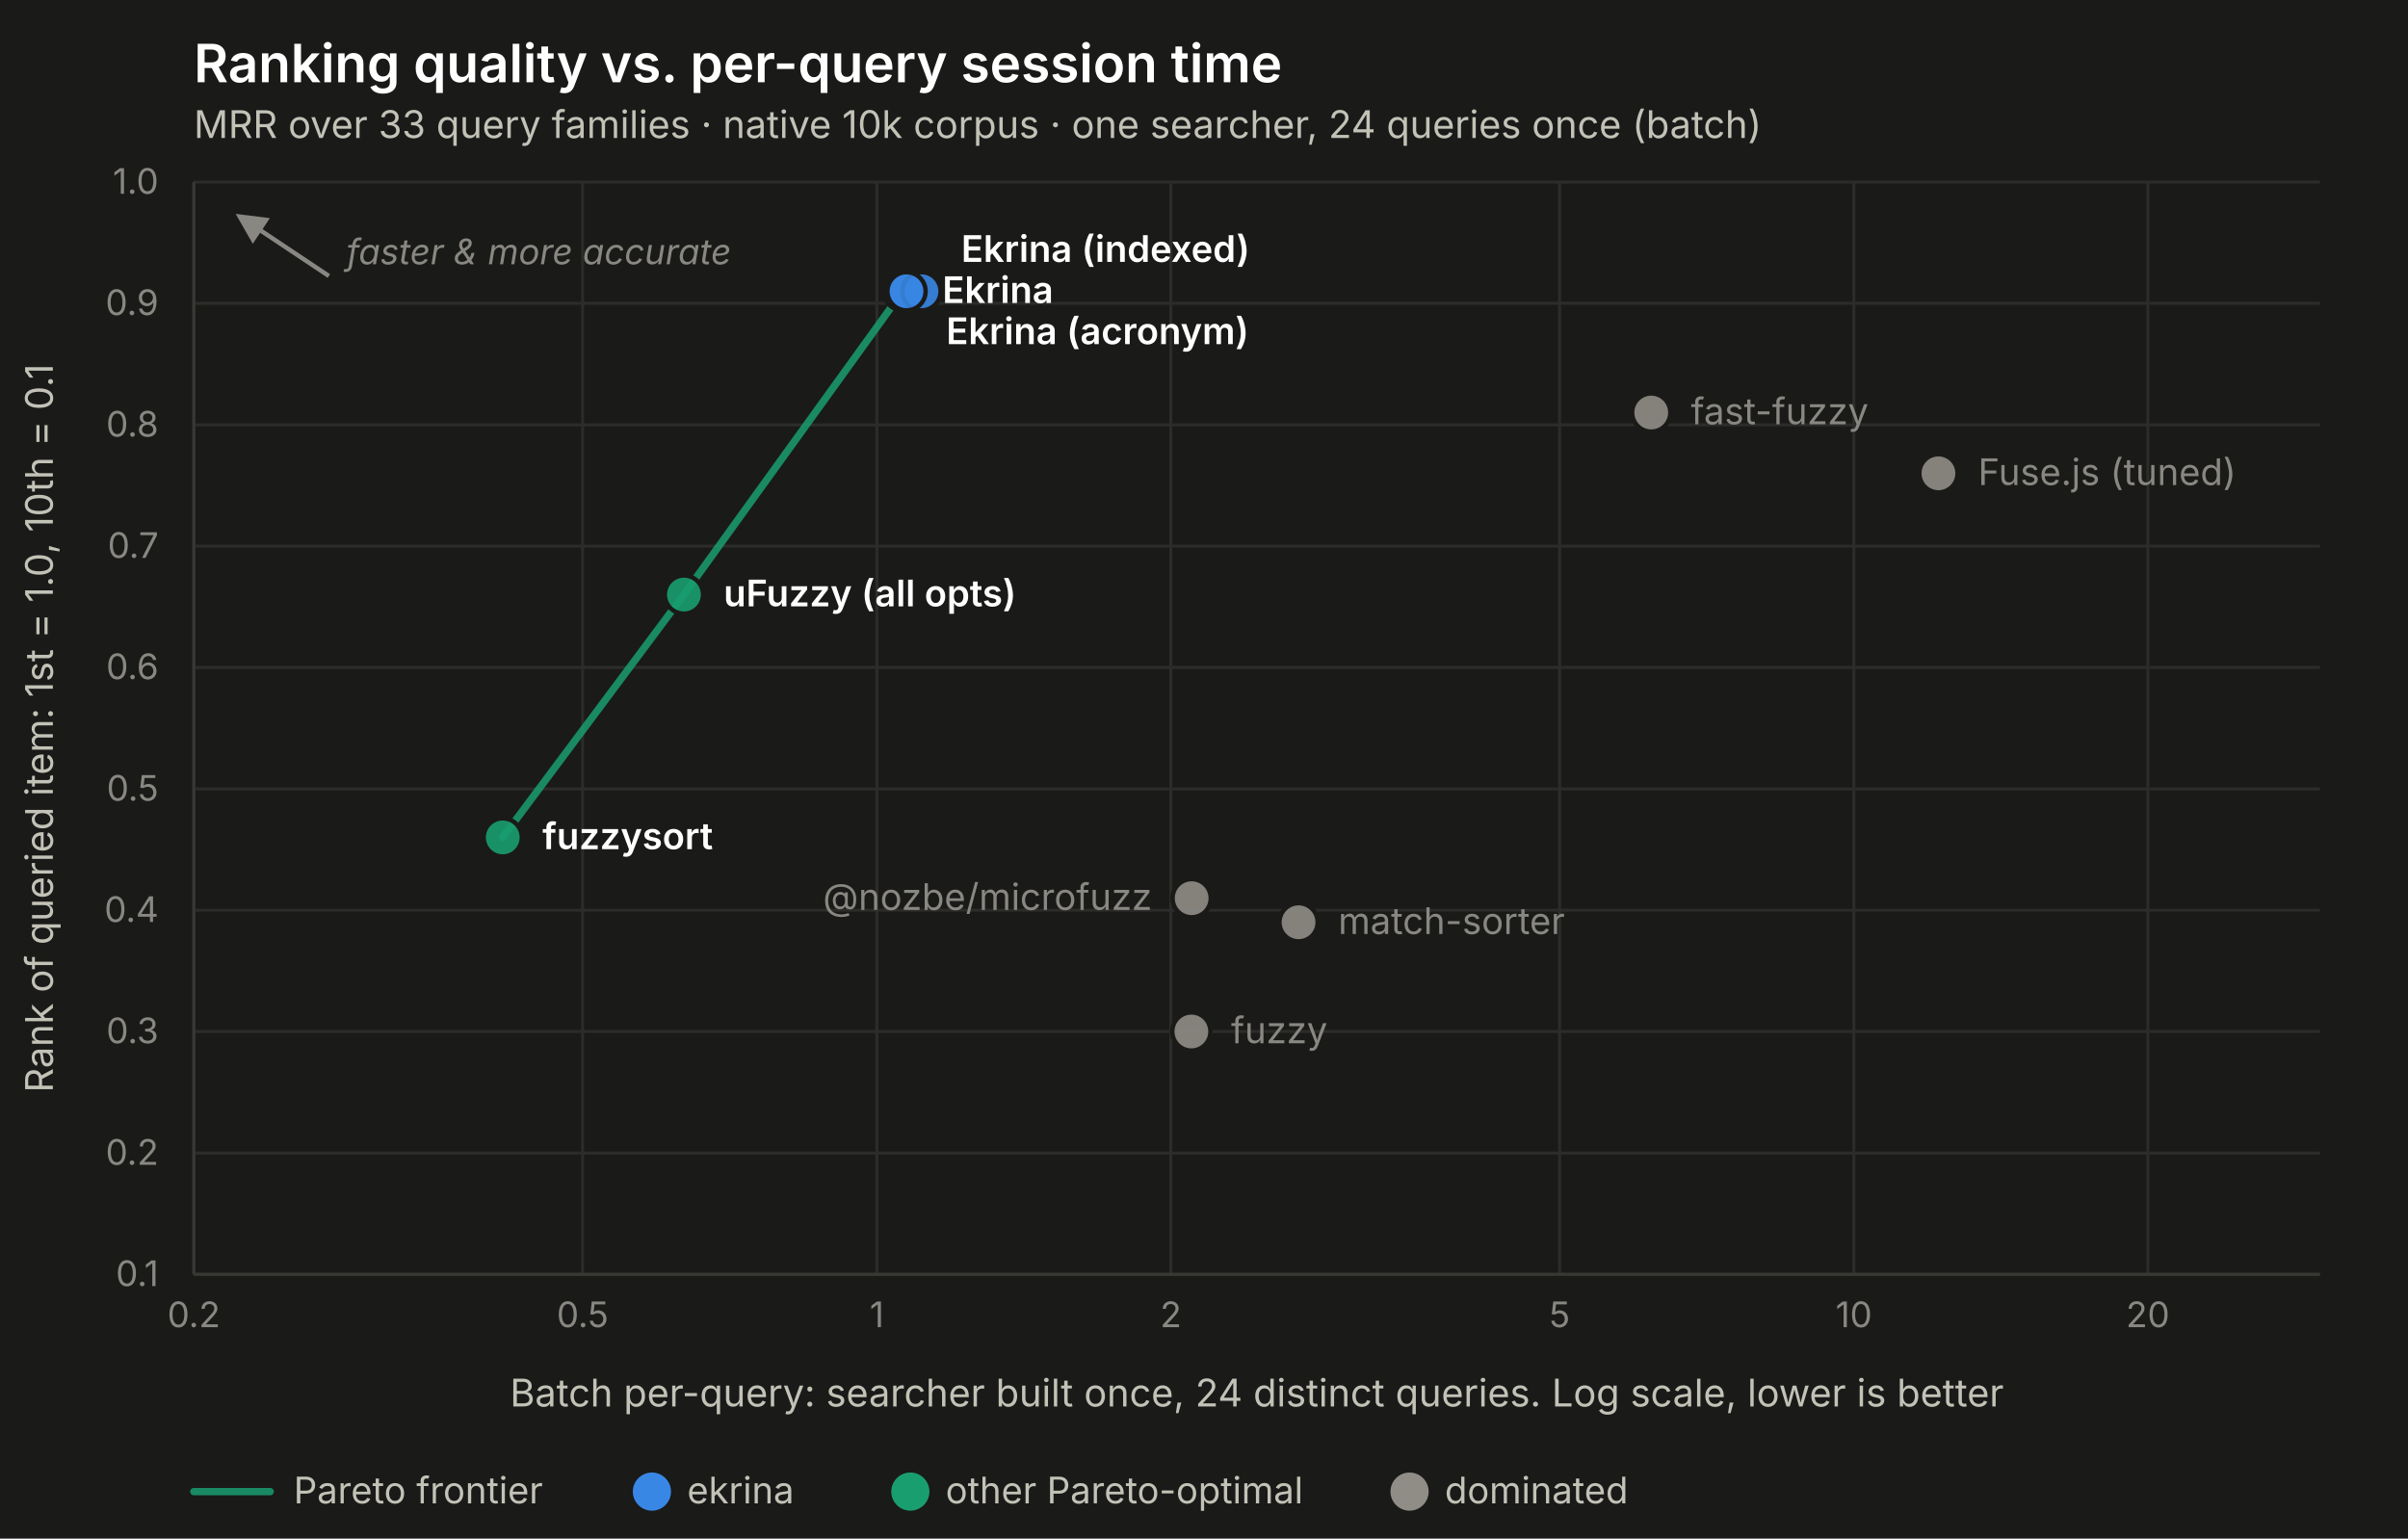
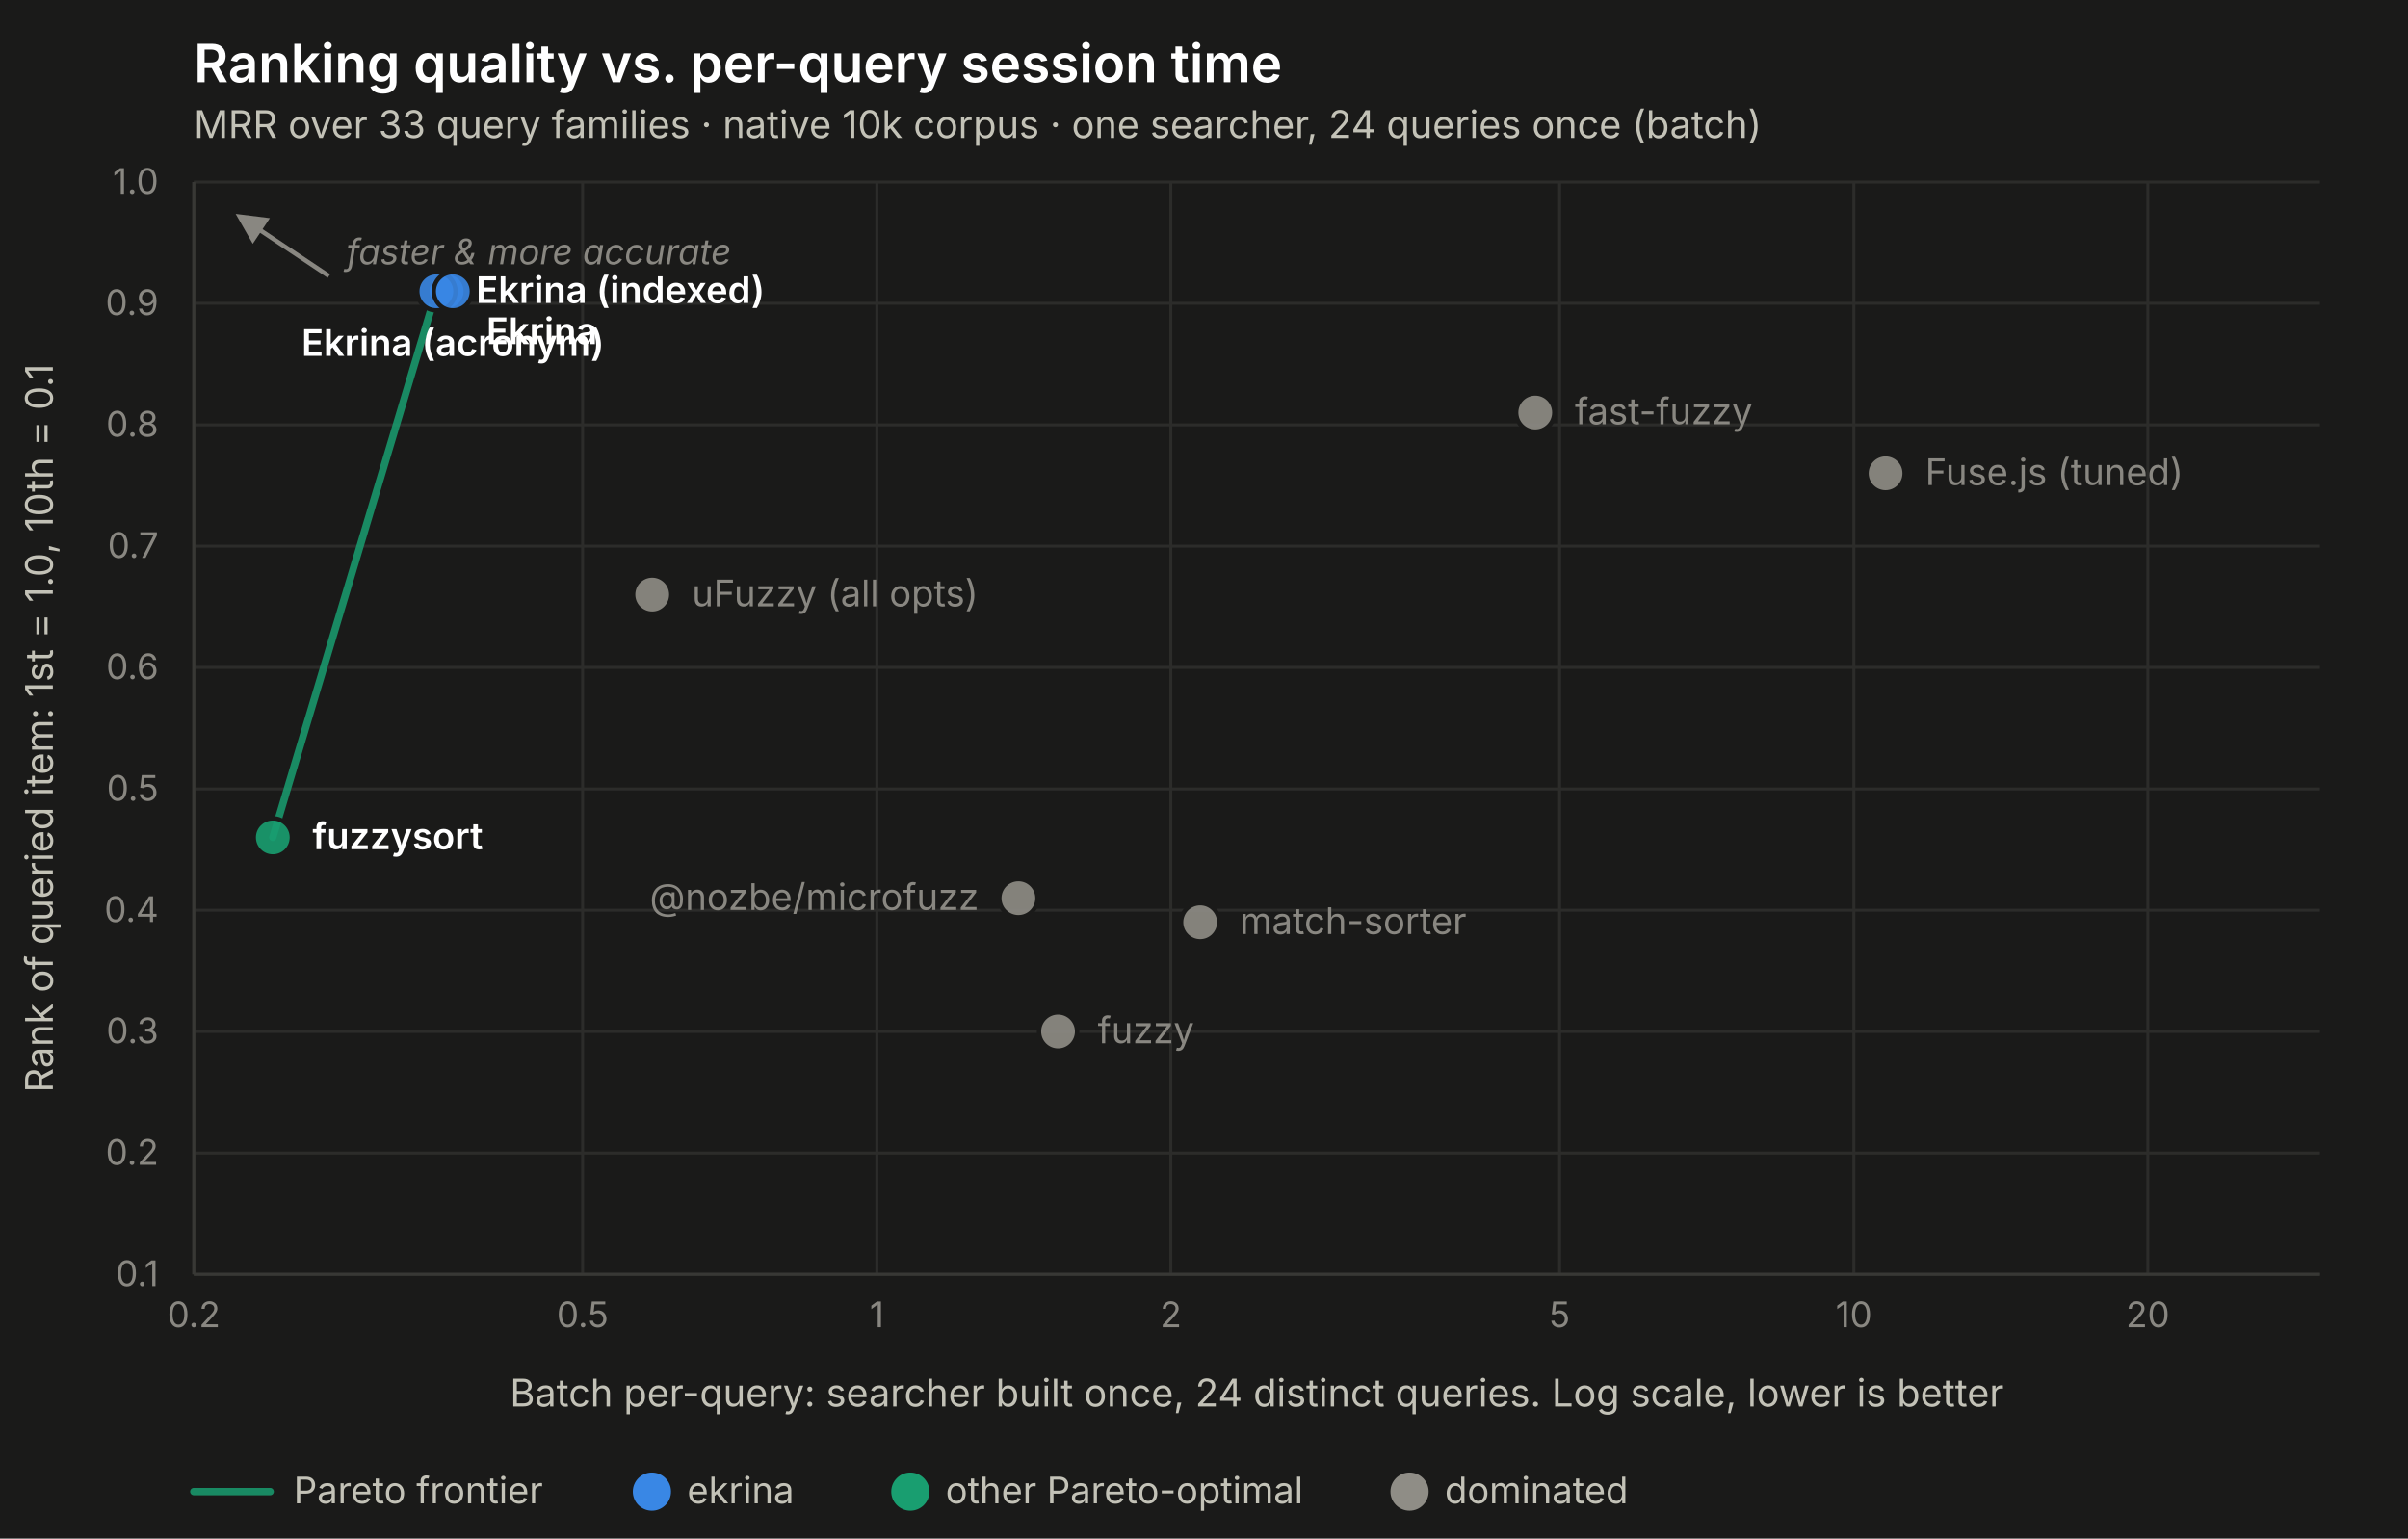
<svg xmlns="http://www.w3.org/2000/svg" viewBox="0 0 820 524" font-family="system-ui, -apple-system, 'Segoe UI', sans-serif" role="img" aria-labelledby="pareto-query-title pareto-query-desc">
  <defs>
    <marker id="arrow" viewBox="0 0 10 10" refX="8" refY="5" markerWidth="7" markerHeight="7" orient="auto-start-reverse">
      <path d="M0 0 L10 5 L0 10 z" fill="#898781" />
    </marker>
  </defs>
  <rect x="0" y="0" width="820" height="524" fill="#1a1a19" />
  <text x="66" y="28" fill="#ffffff" font-size="18" font-weight="600">Ranking quality vs. per-query session time</text>
  <text x="66" y="47" fill="#c3c2b7" font-size="13">MRR over 33 query families · native 10k corpus · one searcher, 24 queries once (batch)</text>
  <g>
    <line x1="66" y1="62" x2="66" y2="434" stroke="#2c2c2a" />
    <line x1="198.4" y1="62" x2="198.4" y2="434" stroke="#2c2c2a" />
    <line x1="298.6" y1="62" x2="298.6" y2="434" stroke="#2c2c2a" />
    <line x1="398.7" y1="62" x2="398.7" y2="434" stroke="#2c2c2a" />
    <line x1="531.1" y1="62" x2="531.1" y2="434" stroke="#2c2c2a" />
    <line x1="631.3" y1="62" x2="631.3" y2="434" stroke="#2c2c2a" />
    <line x1="731.4" y1="62" x2="731.4" y2="434" stroke="#2c2c2a" />
    <line x1="66" y1="434" x2="790" y2="434" stroke="#2c2c2a" />
    <line x1="66" y1="392.7" x2="790" y2="392.7" stroke="#2c2c2a" />
    <line x1="66" y1="351.3" x2="790" y2="351.3" stroke="#2c2c2a" />
    <line x1="66" y1="310" x2="790" y2="310" stroke="#2c2c2a" />
    <line x1="66" y1="268.7" x2="790" y2="268.7" stroke="#2c2c2a" />
    <line x1="66" y1="227.3" x2="790" y2="227.3" stroke="#2c2c2a" />
    <line x1="66" y1="186" x2="790" y2="186" stroke="#2c2c2a" />
    <line x1="66" y1="144.7" x2="790" y2="144.7" stroke="#2c2c2a" />
    <line x1="66" y1="103.3" x2="790" y2="103.3" stroke="#2c2c2a" />
    <line x1="66" y1="62" x2="790" y2="62" stroke="#2c2c2a" />
  </g>
  <line x1="66" y1="434" x2="790" y2="434" stroke="#383835" />
  <line x1="66" y1="62" x2="66" y2="434" stroke="#383835" />
  <g>
    <text x="66" y="452" text-anchor="middle" fill="#898781" font-size="12" font-variant-numeric="tabular-nums">0.2</text>
    <text x="198.4" y="452" text-anchor="middle" fill="#898781" font-size="12" font-variant-numeric="tabular-nums">0.5</text>
    <text x="298.6" y="452" text-anchor="middle" fill="#898781" font-size="12" font-variant-numeric="tabular-nums">1</text>
    <text x="398.7" y="452" text-anchor="middle" fill="#898781" font-size="12" font-variant-numeric="tabular-nums">2</text>
    <text x="531.1" y="452" text-anchor="middle" fill="#898781" font-size="12" font-variant-numeric="tabular-nums">5</text>
    <text x="631.3" y="452" text-anchor="middle" fill="#898781" font-size="12" font-variant-numeric="tabular-nums">10</text>
    <text x="731.4" y="452" text-anchor="middle" fill="#898781" font-size="12" font-variant-numeric="tabular-nums">20</text>
  </g>
  <g>
    <text x="54" y="438" text-anchor="end" fill="#898781" font-size="12" font-variant-numeric="tabular-nums">0.1</text>
    <text x="54" y="396.7" text-anchor="end" fill="#898781" font-size="12" font-variant-numeric="tabular-nums">0.2</text>
    <text x="54" y="355.3" text-anchor="end" fill="#898781" font-size="12" font-variant-numeric="tabular-nums">0.3</text>
    <text x="54" y="314" text-anchor="end" fill="#898781" font-size="12" font-variant-numeric="tabular-nums">0.4</text>
    <text x="54" y="272.7" text-anchor="end" fill="#898781" font-size="12" font-variant-numeric="tabular-nums">0.5</text>
    <text x="54" y="231.3" text-anchor="end" fill="#898781" font-size="12" font-variant-numeric="tabular-nums">0.6</text>
    <text x="54" y="190" text-anchor="end" fill="#898781" font-size="12" font-variant-numeric="tabular-nums">0.7</text>
    <text x="54" y="148.7" text-anchor="end" fill="#898781" font-size="12" font-variant-numeric="tabular-nums">0.8</text>
    <text x="54" y="107.3" text-anchor="end" fill="#898781" font-size="12" font-variant-numeric="tabular-nums">0.9</text>
    <text x="54" y="66" text-anchor="end" fill="#898781" font-size="12" font-variant-numeric="tabular-nums">1.0</text>
  </g>
  <text x="428" y="479" text-anchor="middle" fill="#c3c2b7" font-size="13">Batch per-query: searcher built once, 24 distinct queries. Log scale, lower is better</text>
  <text transform="translate(18,248) rotate(-90)" text-anchor="middle" fill="#c3c2b7" font-size="13">Rank of queried item: 1st = 1.0, 10th = 0.1</text>
-   <path d="M171.2 285.2 L232.9 202.5 L307.4 99.2" fill="none" stroke="#199e70" stroke-width="2.5" stroke-linejoin="round" stroke-linecap="round" opacity="0.85" />
+   <path d="M92.9 285.2 L148.6 99.2" fill="none" stroke="#199e70" stroke-width="2.5" stroke-linejoin="round" stroke-linecap="round" opacity="0.85" />
  <g transform="translate(78,70)">
    <line x1="34" y1="24" x2="4" y2="4" stroke="#898781" stroke-width="1.5" marker-end="url(#arrow)" />
    <text x="40" y="20" fill="#898781" font-size="12" font-style="italic">faster &amp; more accurate</text>
  </g>
  <g>
-     <circle cx="307.4" cy="99.2" r="6.5" fill="#3987e5" fill-opacity="0.9" stroke="#1a1a19" stroke-width="1.5" />
-     <circle cx="313.8" cy="99.2" r="6.5" fill="#3987e5" fill-opacity="0.9" stroke="#1a1a19" stroke-width="1.5" />
-     <circle cx="308.7" cy="99.2" r="6.5" fill="#3987e5" fill-opacity="0.9" stroke="#1a1a19" stroke-width="1.5" />
-     <circle cx="562.3" cy="140.5" r="6.5" fill="#8f8d86" fill-opacity="0.9" stroke="#1a1a19" stroke-width="1.5" />
-     <circle cx="660.1" cy="161.2" r="6.5" fill="#8f8d86" fill-opacity="0.9" stroke="#1a1a19" stroke-width="1.5" />
-     <circle cx="232.9" cy="202.5" r="6.5" fill="#199e70" fill-opacity="0.9" stroke="#1a1a19" stroke-width="1.5" />
-     <circle cx="171.2" cy="285.2" r="6.5" fill="#199e70" fill-opacity="0.9" stroke="#1a1a19" stroke-width="1.5" />
-     <circle cx="405.8" cy="305.9" r="6.5" fill="#8f8d86" fill-opacity="0.9" stroke="#1a1a19" stroke-width="1.5" />
-     <circle cx="442.2" cy="314.1" r="6.5" fill="#8f8d86" fill-opacity="0.9" stroke="#1a1a19" stroke-width="1.5" />
-     <circle cx="405.7" cy="351.3" r="6.5" fill="#8f8d86" fill-opacity="0.9" stroke="#1a1a19" stroke-width="1.5" />
+     <circle cx="152.1" cy="99.2" r="6.5" fill="#3987e5" fill-opacity="0.9" stroke="#1a1a19" stroke-width="1.5" />
+     <circle cx="148.6" cy="99.2" r="6.5" fill="#3987e5" fill-opacity="0.9" stroke="#1a1a19" stroke-width="1.5" />
+     <circle cx="154.2" cy="99.2" r="6.5" fill="#3987e5" fill-opacity="0.9" stroke="#1a1a19" stroke-width="1.5" />
+     <circle cx="522.8" cy="140.5" r="6.5" fill="#8f8d86" fill-opacity="0.9" stroke="#1a1a19" stroke-width="1.5" />
+     <circle cx="642.1" cy="161.2" r="6.5" fill="#8f8d86" fill-opacity="0.9" stroke="#1a1a19" stroke-width="1.5" />
+     <circle cx="222.1" cy="202.5" r="6.5" fill="#8f8d86" fill-opacity="0.9" stroke="#1a1a19" stroke-width="1.5" />
+     <circle cx="92.9" cy="285.2" r="6.5" fill="#199e70" fill-opacity="0.9" stroke="#1a1a19" stroke-width="1.5" />
+     <circle cx="346.8" cy="305.9" r="6.5" fill="#8f8d86" fill-opacity="0.9" stroke="#1a1a19" stroke-width="1.5" />
+     <circle cx="408.7" cy="314.1" r="6.5" fill="#8f8d86" fill-opacity="0.9" stroke="#1a1a19" stroke-width="1.5" />
+     <circle cx="360.3" cy="351.3" r="6.5" fill="#8f8d86" fill-opacity="0.9" stroke="#1a1a19" stroke-width="1.5" />
  </g>
  <g>
-     <text x="320.9" y="103.2" text-anchor="start" fill="#ffffff" font-size="12.5" font-weight="600">Ekrina</text>
-     <text x="327.3" y="89.2" text-anchor="start" fill="#ffffff" font-size="12.5" font-weight="600">Ekrina (indexed)</text>
-     <text x="322.2" y="117.2" text-anchor="start" fill="#ffffff" font-size="12.5" font-weight="600">Ekrina (acronym)</text>
-     <text x="246.4" y="206.5" text-anchor="start" fill="#ffffff" font-size="12.5" font-weight="600">uFuzzy (all opts)</text>
-     <text x="184.7" y="289.2" text-anchor="start" fill="#ffffff" font-size="12.5" font-weight="600">fuzzysort</text>
-     <text x="575.8" y="144.5" text-anchor="start" fill="#898781" font-size="12.5">fast-fuzzy</text>
-     <text x="673.6" y="165.2" text-anchor="start" fill="#898781" font-size="12.5">Fuse.js (tuned)</text>
-     <text x="392.3" y="309.9" text-anchor="end" fill="#898781" font-size="12.5">@nozbe/microfuzz</text>
-     <text x="455.7" y="318.1" text-anchor="start" fill="#898781" font-size="12.5">match-sorter</text>
-     <text x="419.2" y="355.3" text-anchor="start" fill="#898781" font-size="12.5">fuzzy</text>
+     <text x="165.6" y="117.2" text-anchor="start" fill="#ffffff" font-size="12.5" font-weight="600">Ekrina</text>
+     <text x="162.1" y="103.2" text-anchor="start" fill="#ffffff" font-size="12.5" font-weight="600">Ekrina (indexed)</text>
+     <text x="154.2" y="121.2" text-anchor="middle" fill="#ffffff" font-size="12.5" font-weight="600">Ekrina (acronym)</text>
+     <text x="106.4" y="289.2" text-anchor="start" fill="#ffffff" font-size="12.5" font-weight="600">fuzzysort</text>
+     <text x="536.3" y="144.5" text-anchor="start" fill="#898781" font-size="12.5">fast-fuzzy</text>
+     <text x="655.6" y="165.2" text-anchor="start" fill="#898781" font-size="12.5">Fuse.js (tuned)</text>
+     <text x="235.6" y="206.5" text-anchor="start" fill="#898781" font-size="12.5">uFuzzy (all opts)</text>
+     <text x="333.3" y="309.9" text-anchor="end" fill="#898781" font-size="12.5">@nozbe/microfuzz</text>
+     <text x="422.2" y="318.1" text-anchor="start" fill="#898781" font-size="12.5">match-sorter</text>
+     <text x="373.8" y="355.3" text-anchor="start" fill="#898781" font-size="12.5">fuzzy</text>
  </g>
  <g>
    <line x1="66" y1="508" x2="92" y2="508" stroke="#199e70" stroke-width="2.5" stroke-linecap="round" opacity="0.85" />
    <text x="100" y="512" fill="#c3c2b7" font-size="12.5">Pareto frontier</text>
    <circle cx="222" cy="508" r="6.5" fill="#3987e5" />
    <text x="234" y="512" fill="#c3c2b7" font-size="12.5">ekrina</text>
    <circle cx="310" cy="508" r="6.5" fill="#199e70" />
    <text x="322" y="512" fill="#c3c2b7" font-size="12.5">other Pareto-optimal</text>
    <circle cx="480" cy="508" r="6.5" fill="#8f8d86" />
    <text x="492" y="512" fill="#c3c2b7" font-size="12.5">dominated</text>
  </g>
</svg>
